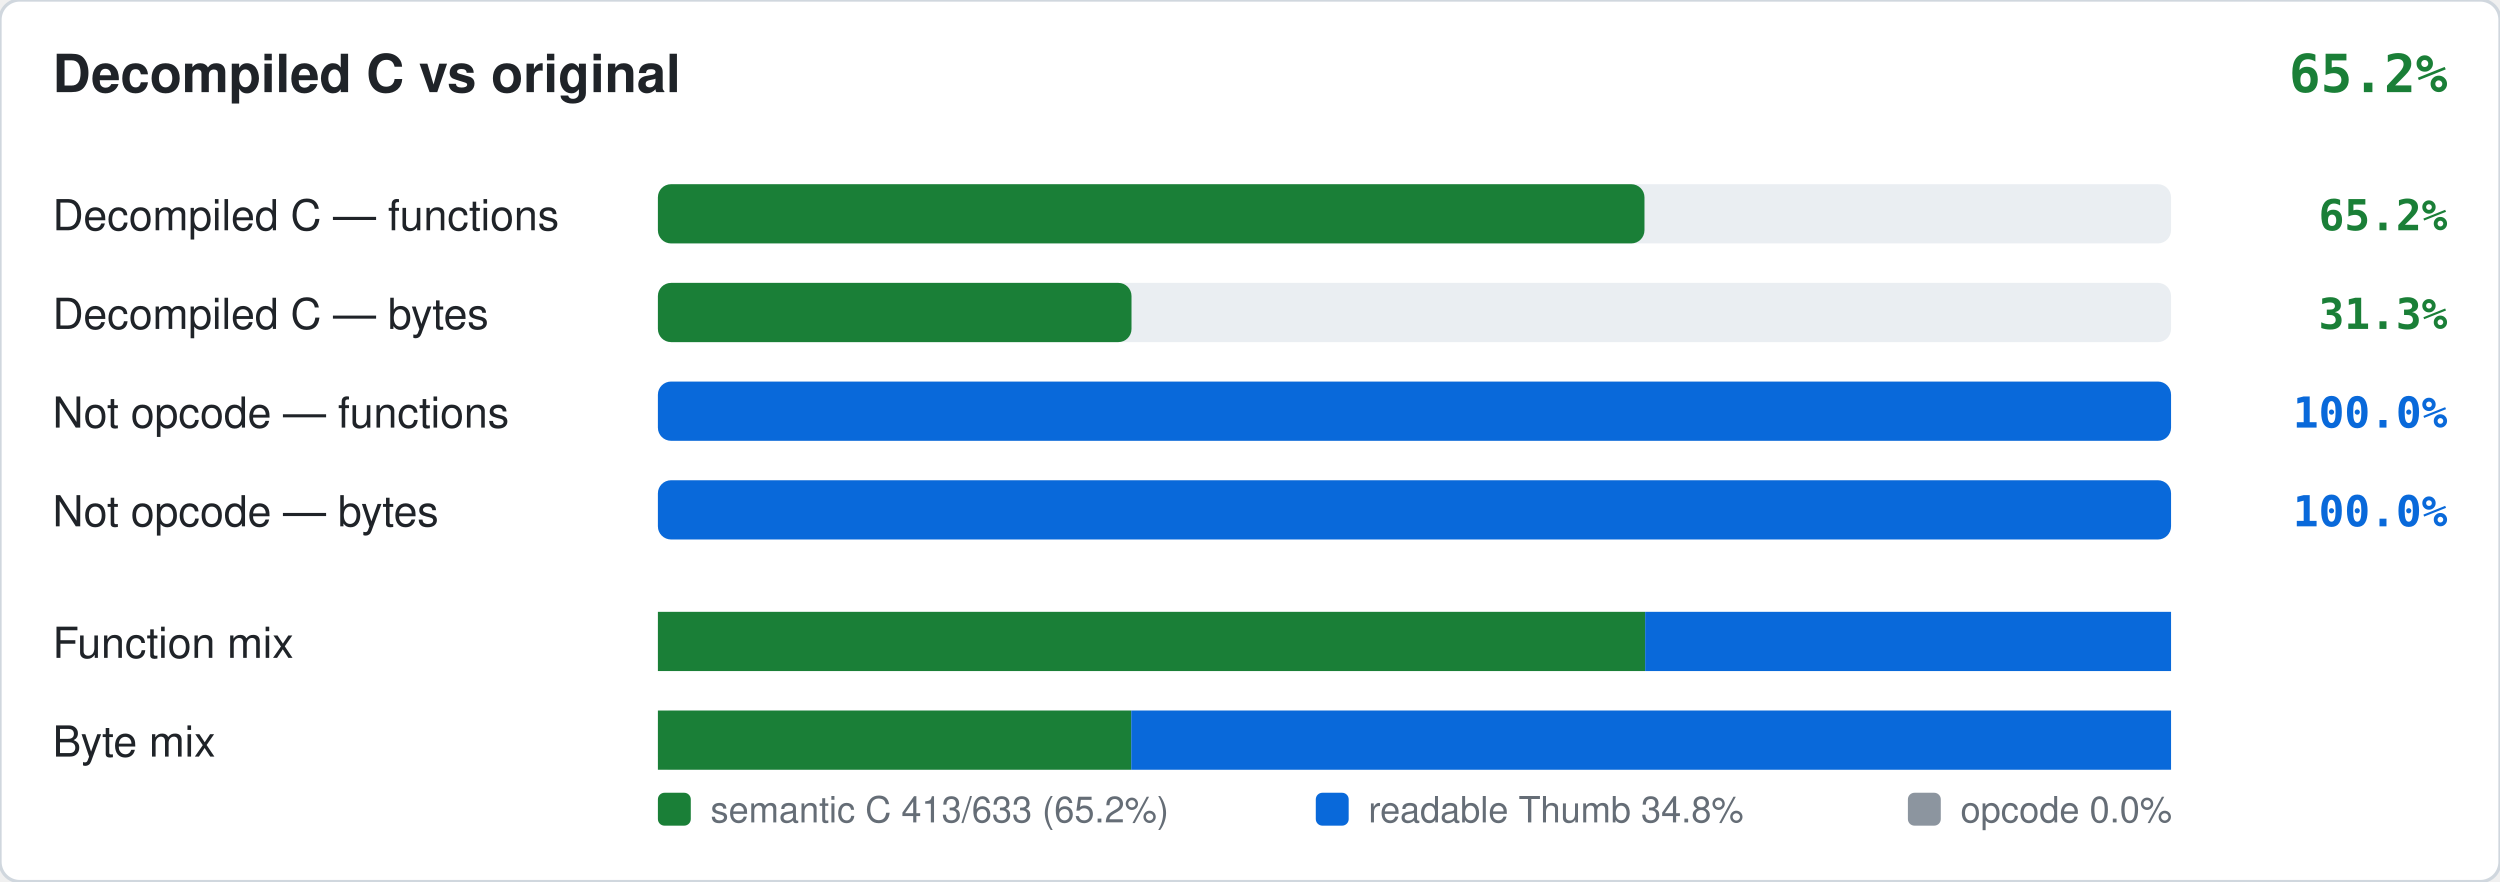
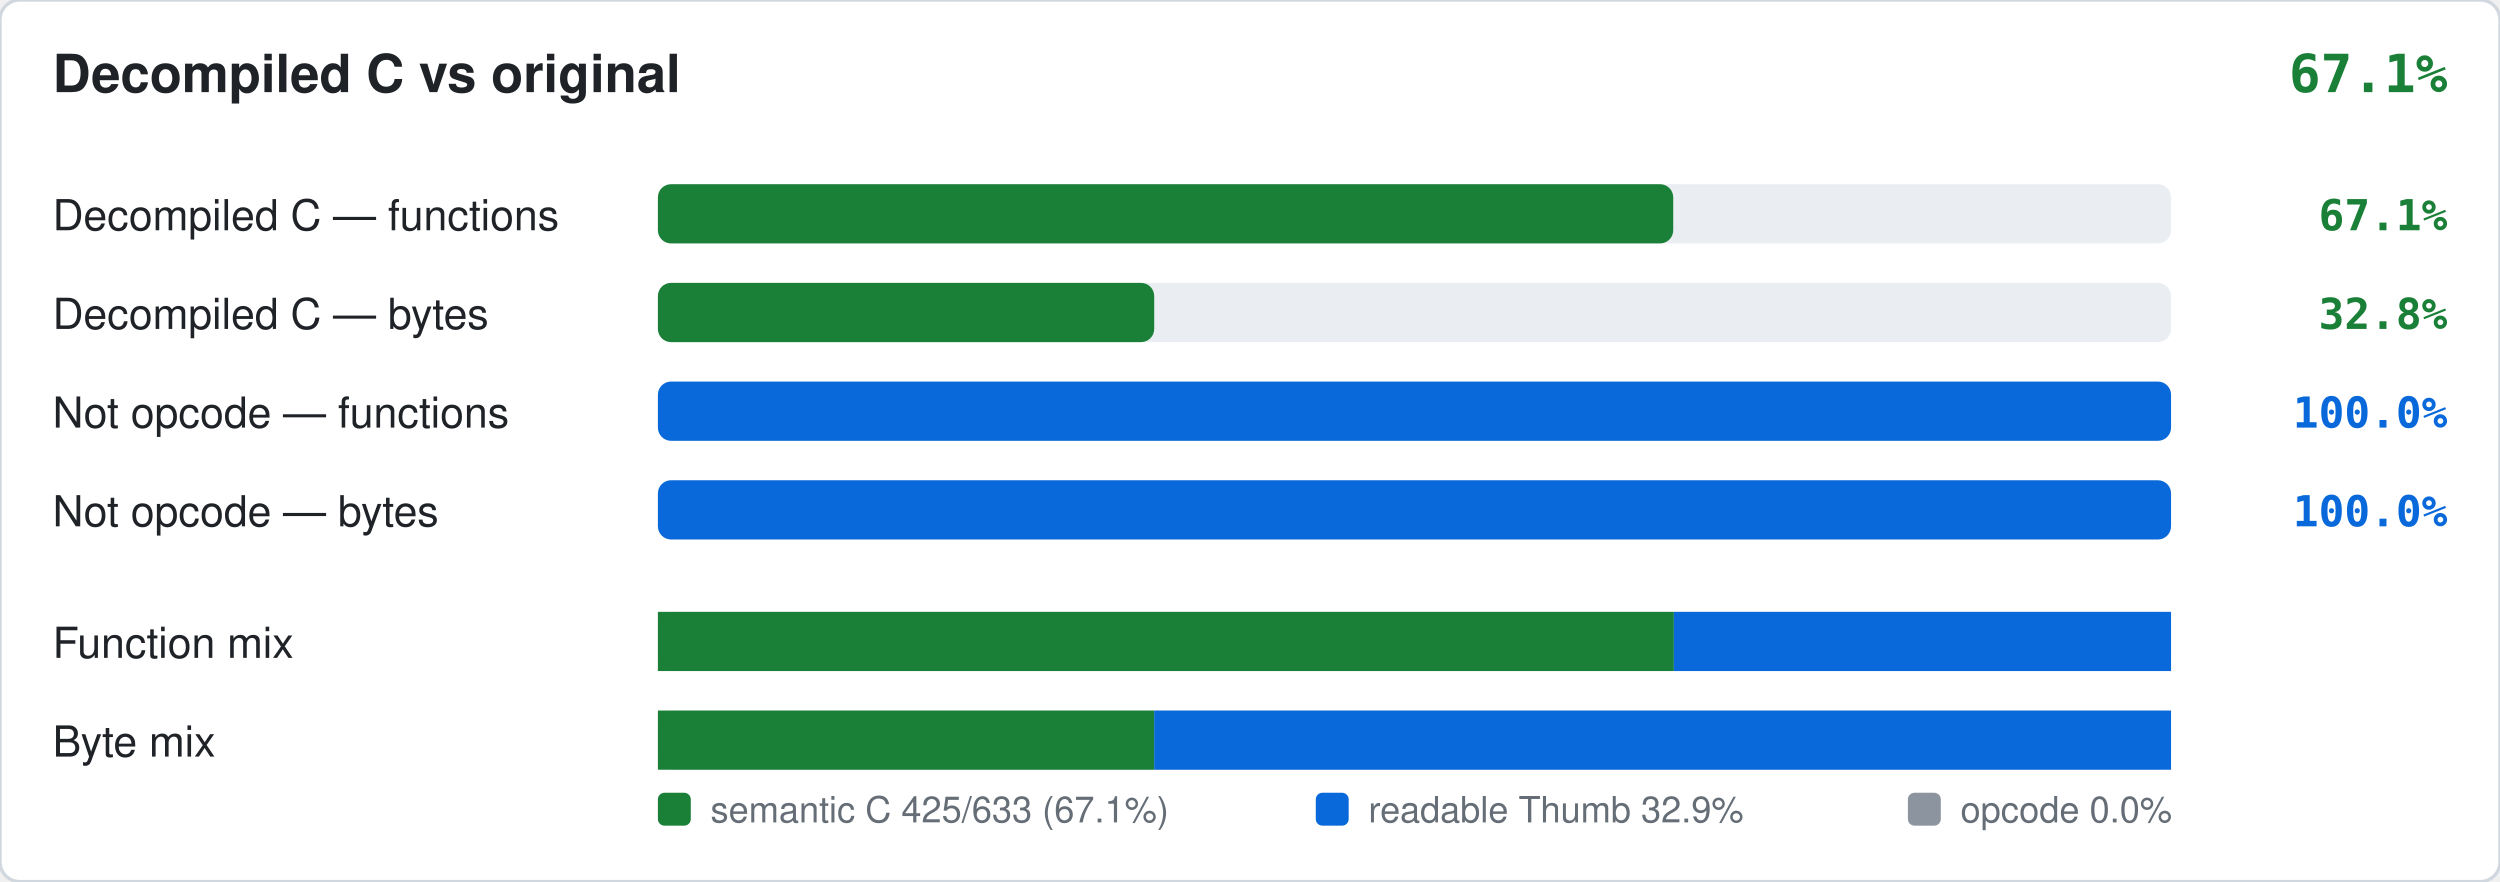
- <svg xmlns="http://www.w3.org/2000/svg" width="760" height="268" viewBox="0 0 760 268" role="img" aria-label="Decompiled C 65.2% functions, 31.3% bytes (413/633, 28,240/90,272)">
+ <svg xmlns="http://www.w3.org/2000/svg" width="760" height="268" viewBox="0 0 760 268" role="img" aria-label="Decompiled C 67.1% functions, 32.8% bytes (425/633, 29,608/90,272)">
  <rect width="760" height="268" rx="6" fill="#ffffff" stroke="#d0d7de" />
  <text x="16" y="28" font-family="-apple-system,BlinkMacSystemFont,Segoe UI,Helvetica,Arial,sans-serif" font-size="16" font-weight="600" fill="#1f2328">Decompiled C vs original</text>
-   <text x="744" y="28" text-anchor="end" font-family="ui-monospace,SFMono-Regular,Menlo,Consolas,monospace" font-size="16" font-weight="700" fill="#1a7f37">65.2%</text>
+   <text x="744" y="28" text-anchor="end" font-family="ui-monospace,SFMono-Regular,Menlo,Consolas,monospace" font-size="16" font-weight="700" fill="#1a7f37">67.1%</text>
  <text x="16" y="70" font-family="-apple-system,BlinkMacSystemFont,Segoe UI,Helvetica,Arial,sans-serif" font-size="13" fill="#1f2328">Decompiled C — functions</text>
  <rect x="200.00" y="56.00" width="460.00" height="18.00" rx="4" fill="#eaeef2" />
-   <rect x="200.00" y="56.00" width="299.92" height="18.00" rx="4" fill="#1a7f37" />
-   <text x="744" y="70" text-anchor="end" font-family="ui-monospace,SFMono-Regular,Menlo,Consolas,monospace" font-size="13" font-weight="700" fill="#1a7f37">65.2%</text>
+   <rect x="200.00" y="56.00" width="308.66" height="18.00" rx="4" fill="#1a7f37" />
+   <text x="744" y="70" text-anchor="end" font-family="ui-monospace,SFMono-Regular,Menlo,Consolas,monospace" font-size="13" font-weight="700" fill="#1a7f37">67.1%</text>
  <text x="16" y="100" font-family="-apple-system,BlinkMacSystemFont,Segoe UI,Helvetica,Arial,sans-serif" font-size="13" fill="#1f2328">Decompiled C — bytes</text>
  <rect x="200.00" y="86.00" width="460.00" height="18.00" rx="4" fill="#eaeef2" />
-   <rect x="200.00" y="86.00" width="143.98" height="18.00" rx="4" fill="#1a7f37" />
-   <text x="744" y="100" text-anchor="end" font-family="ui-monospace,SFMono-Regular,Menlo,Consolas,monospace" font-size="13" font-weight="700" fill="#1a7f37">31.3%</text>
+   <rect x="200.00" y="86.00" width="150.88" height="18.00" rx="4" fill="#1a7f37" />
+   <text x="744" y="100" text-anchor="end" font-family="ui-monospace,SFMono-Regular,Menlo,Consolas,monospace" font-size="13" font-weight="700" fill="#1a7f37">32.8%</text>
  <text x="16" y="130" font-family="-apple-system,BlinkMacSystemFont,Segoe UI,Helvetica,Arial,sans-serif" font-size="13" fill="#1f2328">Not opcode — functions</text>
  <rect x="200.00" y="116.00" width="460.00" height="18.00" rx="4" fill="#eaeef2" />
  <rect x="200.00" y="116.00" width="460.00" height="18.00" rx="4" fill="#0969da" />
  <text x="744" y="130" text-anchor="end" font-family="ui-monospace,SFMono-Regular,Menlo,Consolas,monospace" font-size="13" font-weight="700" fill="#0969da">100.0%</text>
  <text x="16" y="160" font-family="-apple-system,BlinkMacSystemFont,Segoe UI,Helvetica,Arial,sans-serif" font-size="13" fill="#1f2328">Not opcode — bytes</text>
  <rect x="200.00" y="146.00" width="460.00" height="18.00" rx="4" fill="#eaeef2" />
  <rect x="200.00" y="146.00" width="460.00" height="18.00" rx="4" fill="#0969da" />
  <text x="744" y="160" text-anchor="end" font-family="ui-monospace,SFMono-Regular,Menlo,Consolas,monospace" font-size="13" font-weight="700" fill="#0969da">100.0%</text>
  <text x="16" y="200" font-family="-apple-system,BlinkMacSystemFont,Segoe UI,Helvetica,Arial,sans-serif" font-size="13" fill="#1f2328">Function mix</text>
  <rect x="200.00" y="186.00" width="460.00" height="18.00" rx="4" fill="#eaeef2" />
-   <rect x="200.00" y="186.00" width="300.13" height="18.00" fill="#1a7f37" />
-   <rect x="500.13" y="186.00" width="159.87" height="18.00" fill="#0969da" />
+   <rect x="200.00" y="186.00" width="308.85" height="18.00" fill="#1a7f37" />
+   <rect x="508.85" y="186.00" width="151.15" height="18.00" fill="#0969da" />
  <text x="16" y="230" font-family="-apple-system,BlinkMacSystemFont,Segoe UI,Helvetica,Arial,sans-serif" font-size="13" fill="#1f2328">Byte mix</text>
  <rect x="200.00" y="216.00" width="460.00" height="18.00" rx="4" fill="#eaeef2" />
-   <rect x="200.00" y="216.00" width="143.90" height="18.00" fill="#1a7f37" />
-   <rect x="343.90" y="216.00" width="316.10" height="18.00" fill="#0969da" />
+   <rect x="200.00" y="216.00" width="150.87" height="18.00" fill="#1a7f37" />
+   <rect x="350.87" y="216.00" width="309.13" height="18.00" fill="#0969da" />
  <rect x="200" y="241" width="10" height="10" rx="2" fill="#1a7f37" />
-   <text x="216" y="250" font-family="-apple-system,BlinkMacSystemFont,Segoe UI,Helvetica,Arial,sans-serif" font-size="11" fill="#656d76">semantic C 413/633 (65.2%)</text>
+   <text x="216" y="250" font-family="-apple-system,BlinkMacSystemFont,Segoe UI,Helvetica,Arial,sans-serif" font-size="11" fill="#656d76">semantic C 425/633 (67.1%)</text>
  <rect x="400" y="241" width="10" height="10" rx="2" fill="#0969da" />
-   <text x="416" y="250" font-family="-apple-system,BlinkMacSystemFont,Segoe UI,Helvetica,Arial,sans-serif" font-size="11" fill="#656d76">readable Thumb 34.8%</text>
+   <text x="416" y="250" font-family="-apple-system,BlinkMacSystemFont,Segoe UI,Helvetica,Arial,sans-serif" font-size="11" fill="#656d76">readable Thumb 32.9%</text>
  <rect x="580" y="241" width="10" height="10" rx="2" fill="#8c959f" />
  <text x="596" y="250" font-family="-apple-system,BlinkMacSystemFont,Segoe UI,Helvetica,Arial,sans-serif" font-size="11" fill="#656d76">opcode 0.0%</text>
</svg>
